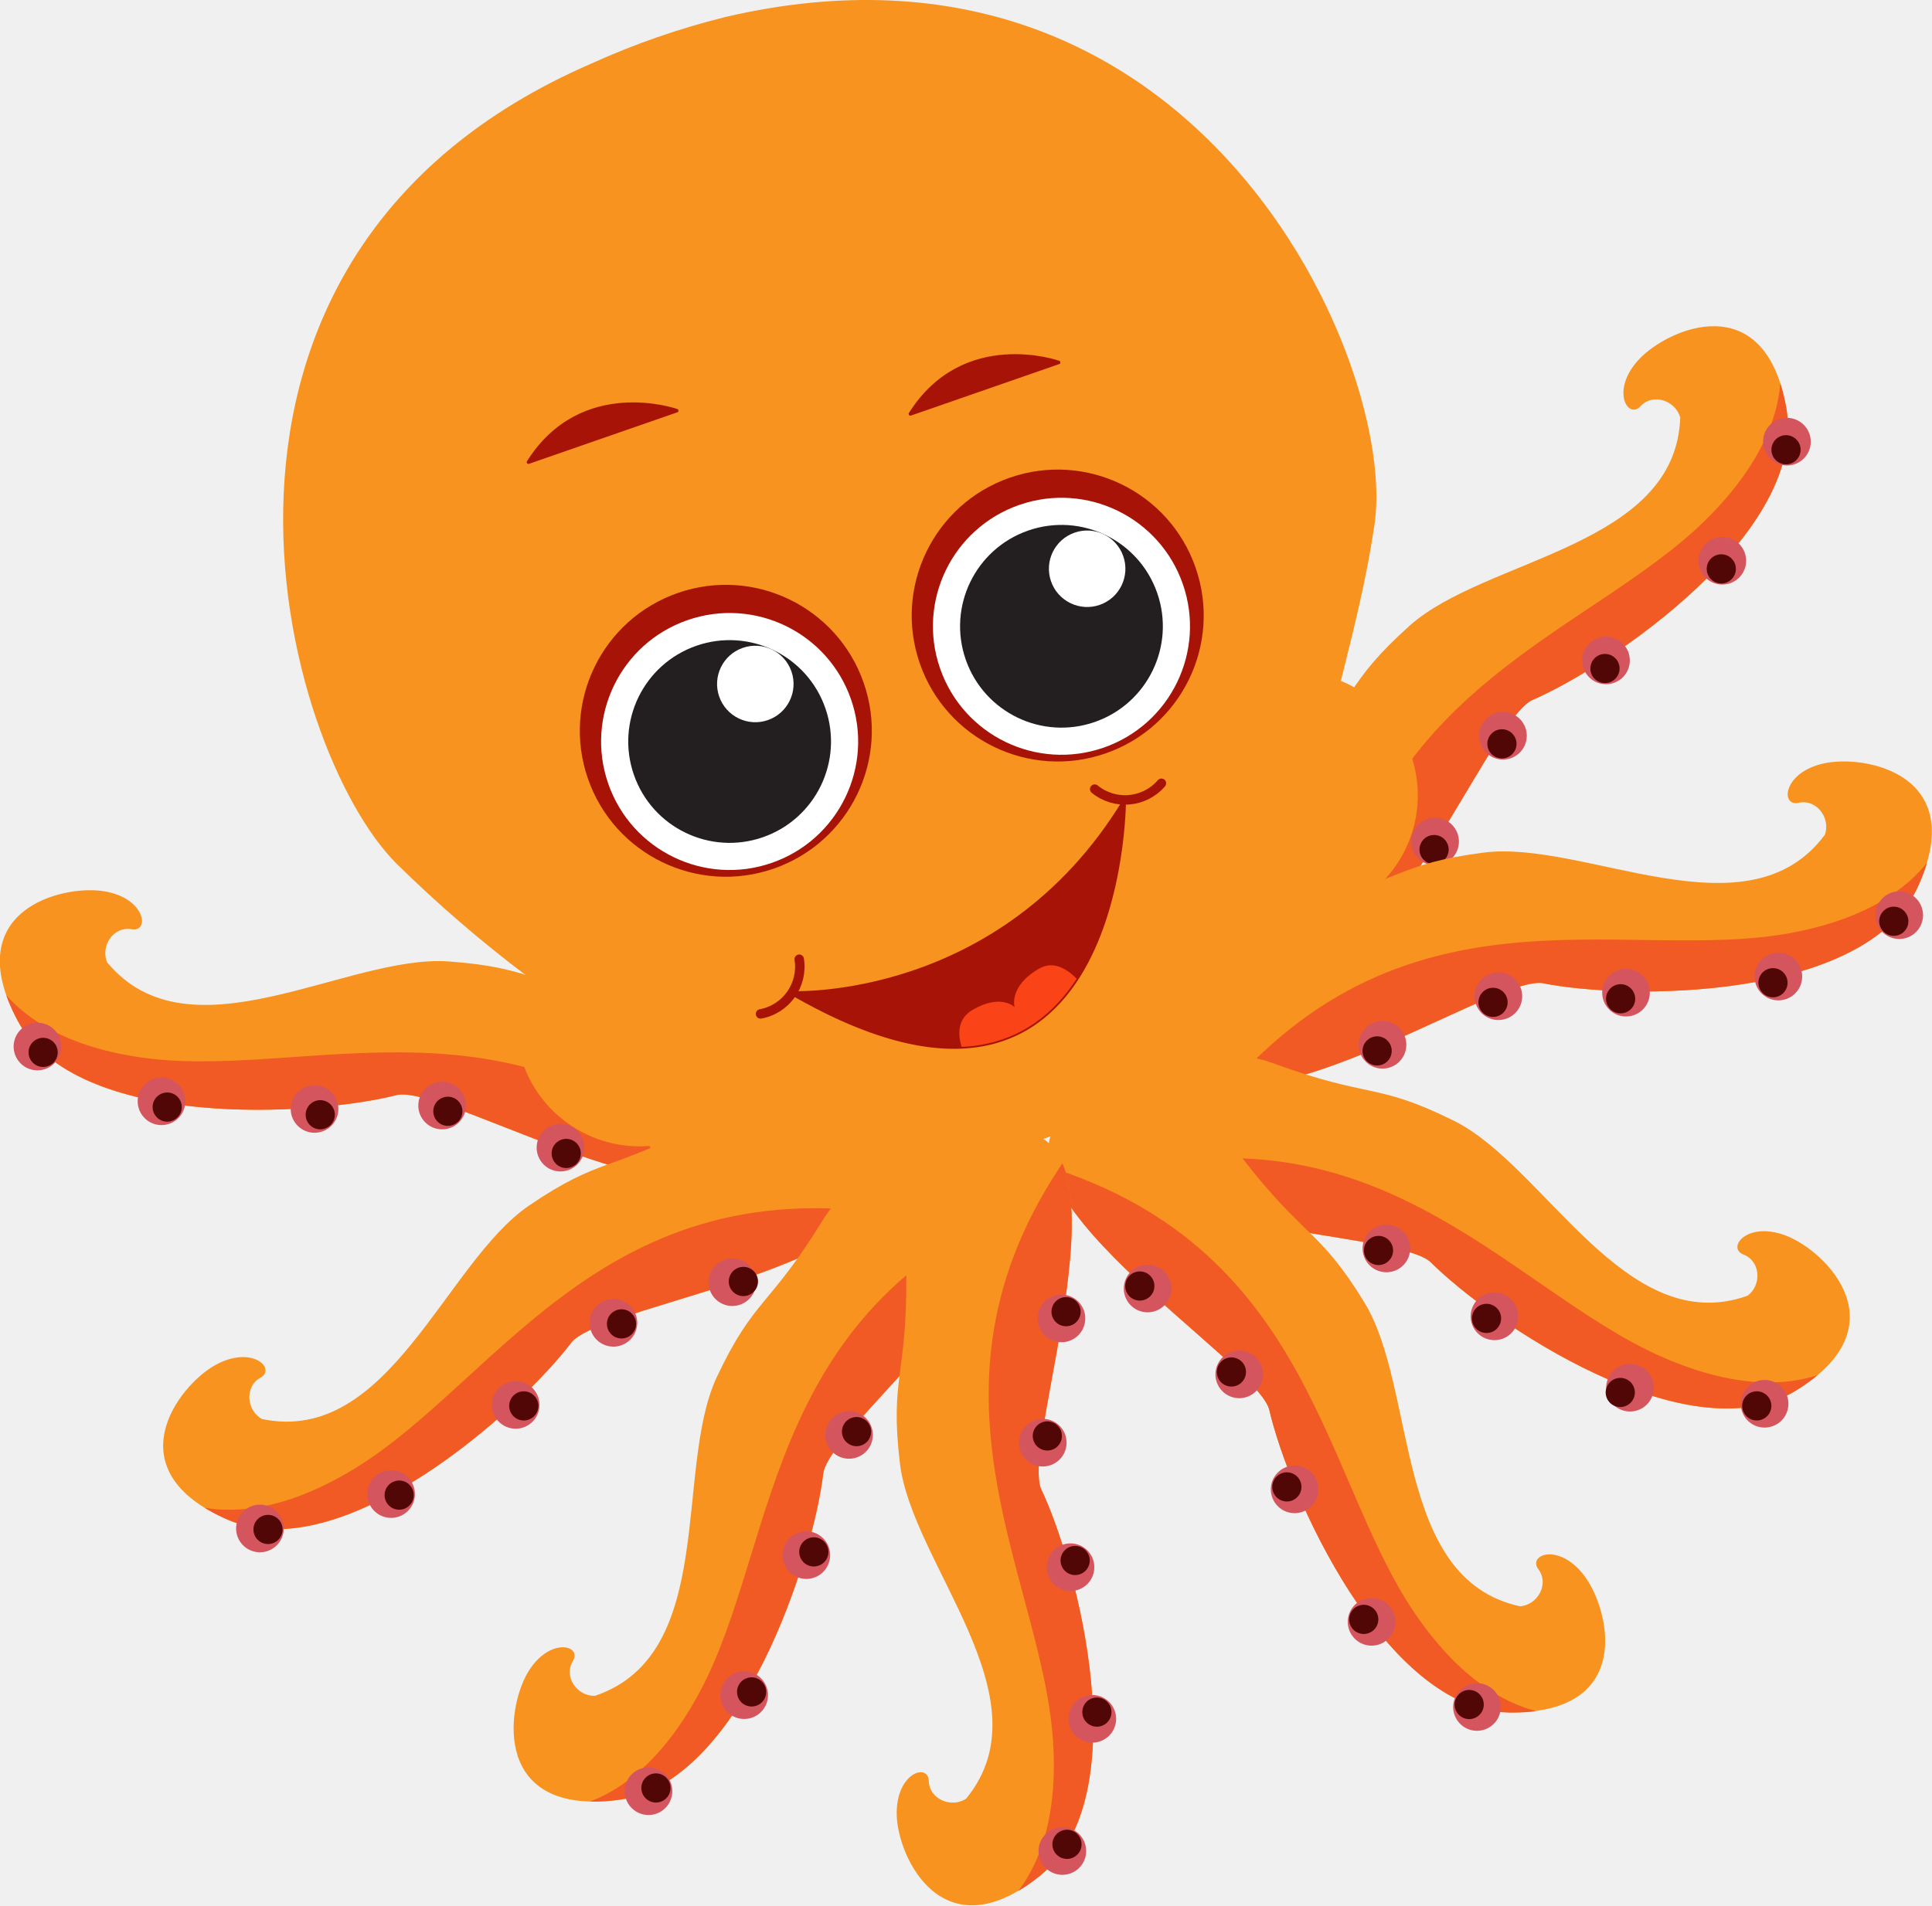
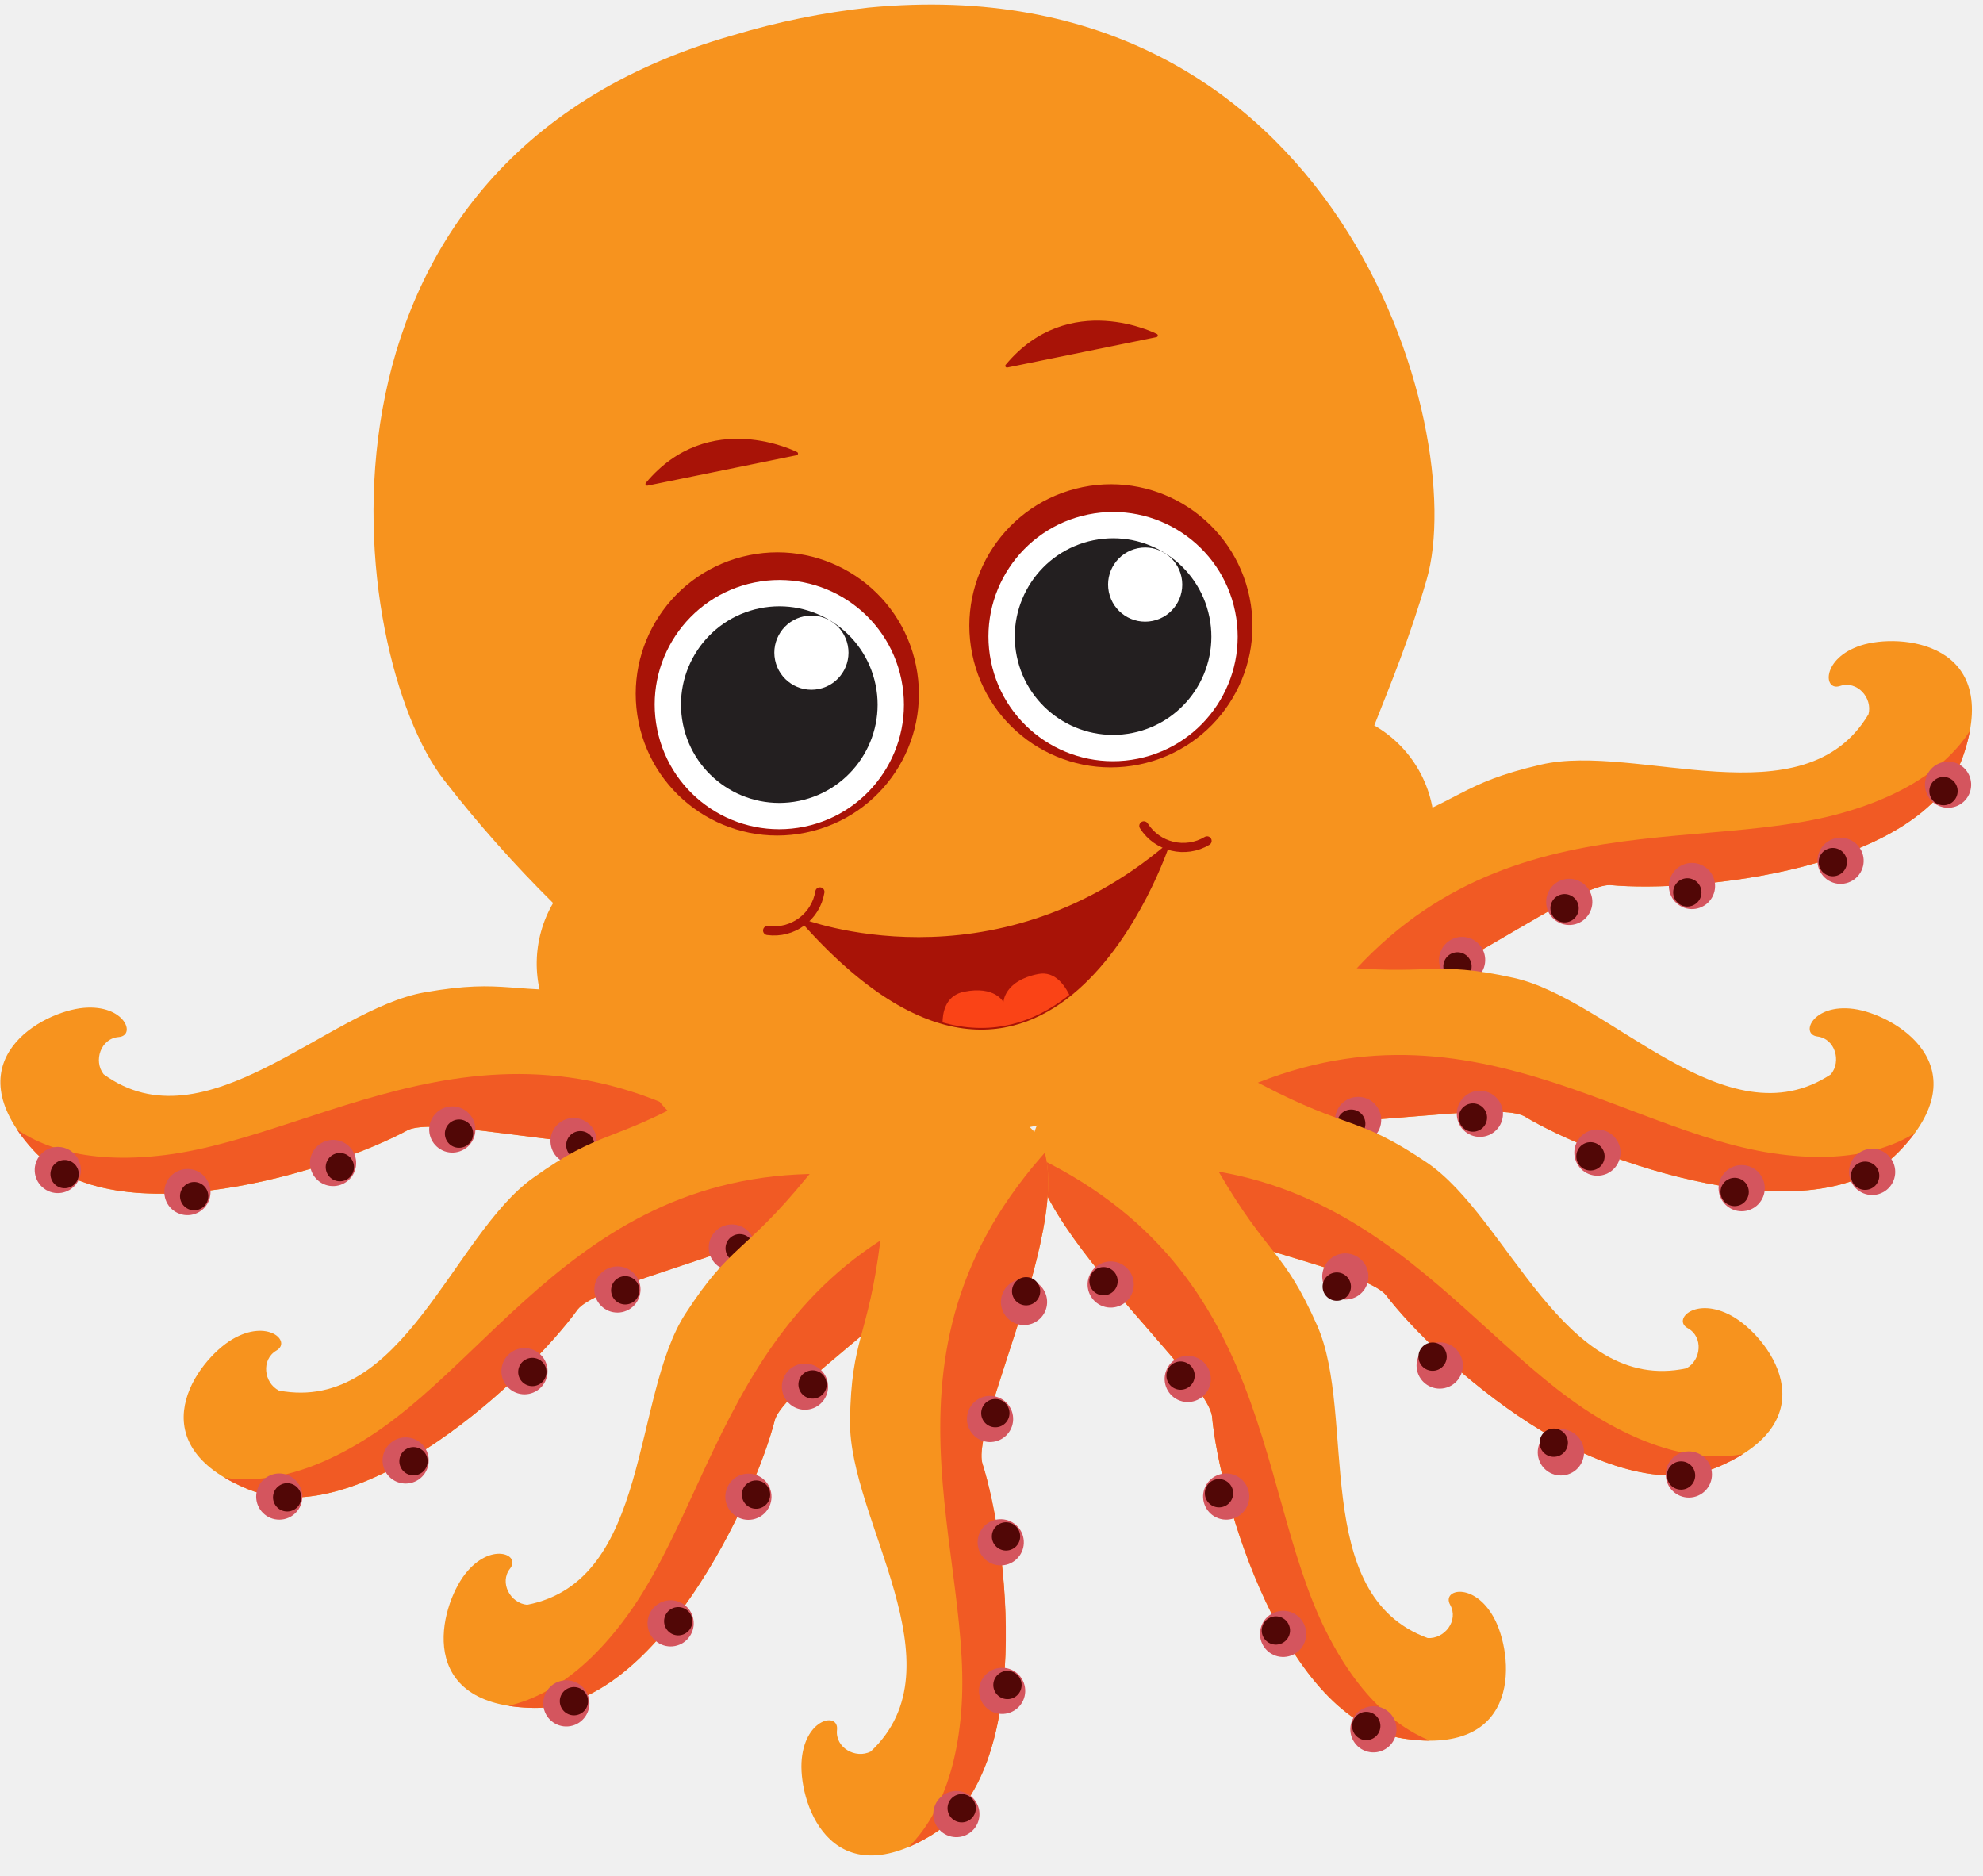
- <svg xmlns="http://www.w3.org/2000/svg" viewBox="0 0 349.55 344.85">
+ <svg xmlns="http://www.w3.org/2000/svg" width="370" height="350" viewBox="0 0 370 350">
  <defs>
-     <style>.cls-1,.cls-18{fill:none;}.cls-2{fill:#f7931e;}.cls-3{clip-path:url(#clip-path);}.cls-4{fill:#f15a24;}.cls-5{fill:#d4555e;}.cls-6{fill:#510706;}.cls-7{clip-path:url(#clip-path-2);}.cls-8{clip-path:url(#clip-path-3);}.cls-9{clip-path:url(#clip-path-4);}.cls-10{clip-path:url(#clip-path-5);}.cls-11{clip-path:url(#clip-path-6);}.cls-12{clip-path:url(#clip-path-7);}.cls-13{clip-path:url(#clip-path-8);}.cls-14,.cls-17{fill:#a81307;}.cls-15{fill:#fff;}.cls-16{fill:#231f20;}.cls-17,.cls-18{stroke:#a81307;stroke-linecap:round;stroke-linejoin:round;}.cls-17{stroke-width:0.63px;}.cls-18{stroke-width:1.71px;}.cls-19{clip-path:url(#clip-path-9);}.cls-20{fill:#fa4316;}</style>
+     <style>
+       .cls-1, .cls-18 {
+         fill: none;
+       }
+ 
+       .cls-2 {
+         fill: #f7931e;
+       }
+ 
+       .cls-3 {
+         clip-path: url(#clip-path);
+       }
+ 
+       .cls-4 {
+         fill: #f15a24;
+       }
+ 
+       .cls-5 {
+         fill: #d4555e;
+       }
+ 
+       .cls-6 {
+         fill: #510706;
+       }
+ 
+       .cls-7 {
+         clip-path: url(#clip-path-2);
+       }
+ 
+       .cls-8 {
+         clip-path: url(#clip-path-3);
+       }
+ 
+       .cls-9 {
+         clip-path: url(#clip-path-4);
+       }
+ 
+       .cls-10 {
+         clip-path: url(#clip-path-5);
+       }
+ 
+       .cls-11 {
+         clip-path: url(#clip-path-6);
+       }
+ 
+       .cls-12 {
+         clip-path: url(#clip-path-7);
+       }
+ 
+       .cls-13 {
+         clip-path: url(#clip-path-8);
+       }
+ 
+       .cls-14, .cls-17 {
+         fill: #a81307;
+       }
+ 
+       .cls-15 {
+         fill: #fff;
+       }
+ 
+       .cls-16 {
+         fill: #231f20;
+       }
+ 
+       .cls-17, .cls-18 {
+         stroke: #a81307;
+         stroke-linecap: round;
+         stroke-linejoin: round;
+       }
+ 
+       .cls-17 {
+         stroke-width: 0.63px;
+       }
+ 
+       .cls-18 {
+         stroke-width: 1.71px;
+       }
+ 
+       .cls-19 {
+         clip-path: url(#clip-path-9);
+       }
+ 
+       .cls-20 {
+         fill: #fa4316;
+       }
+     </style>
    <clipPath id="clip-path">
-       <path class="cls-1" d="M304,75.59c-.78-3.07-4.93-4.54-7.19-2.07s-5.51-2.88-.27-8.49,22.9-13.36,26.68,9-31.83,46.58-46.12,52.72c-8.56,4.44-30,61.21-46.68,45.06,0,0-9.41-18.24,2.93-32.07" />
+       <path class="cls-1" d="M348.64,133.28c.8-3.07-2.13-6.35-5.3-5.28s-3.44-5.18,3.86-7.56,26.5-.67,19.06,20.7-50.33,25.47-65.82,24c-9.64-.24-55.79,39.17-62.62,17,0,0,.55-20.52,18-26.69" />
    </clipPath>
    <clipPath id="clip-path-2">
-       <path class="cls-1" d="M330.18,151.09c1.1-3-1.48-6.53-4.75-5.79s-2.91-5.5,4.59-7.14,26.44,2,16.89,22.51S294.28,181,279,177.91c-9.57-1.2-59.43,33.38-64,10.62,0,0,2.6-20.36,20.61-24.75" />
+       <path class="cls-1" d="M341.61,200.41c2-2.42.82-6.65-2.5-7.06s-.86-6.16,6.75-5.15S370,199,354.09,215.1s-56.4,1.2-69.71-6.85c-8.59-4.38-67.24,11.2-63.81-11.76,0,0,9.36-18.27,27.79-16.27" />
    </clipPath>
    <clipPath id="clip-path-3">
-       <path class="cls-1" d="M316.18,234.48c2.57-1.86,2.4-6.25-.73-7.45s.64-6.18,7.79-3.38,20.87,16.35,1.53,28.1-55-12.39-66-23.41c-7.28-6.32-68-5.29-59.11-26.75,0,0,13.48-15.48,30.88-9.11" />
+       <path class="cls-1" d="M314.65,255.32c2.79-1.5,3.21-5.88.27-7.48s1.46-6,8.17-2.32,18.52,19-2.22,28.05-52.9-19.58-62.33-32c-6.38-7.23-66.66-14.26-55-34.36,0,0,15.41-13.55,31.82-4.94" />
    </clipPath>
    <clipPath id="clip-path-4">
-       <path class="cls-1" d="M275,290.74c3.16-.21,5.36-4,3.34-6.7s3.83-4.9,8.39,1.28,9,24.94-13.65,24.61-40-39.75-43.47-54.92c-2.81-9.22-54.74-40.61-35.84-54.08,0,0,19.65-5.94,31,8.7" />
+       <path class="cls-1" d="M266.38,305.61c3.16.21,5.84-3.27,4.2-6.19s4.45-4.35,8.15,2.38,5.59,25.92-16.79,22.58-34.4-44.71-35.8-60.2c-1.56-9.51-48.87-47.52-28.35-58.36,0,0,20.26-3.29,29.57,12.74" />
    </clipPath>
    <clipPath id="clip-path-5">
-       <path class="cls-1" d="M19.39,174.16c-1.26-2.91,1.12-6.6,4.42-6s2.6-5.65-5-6.88-26.29,3.44-15.63,23.4S56.87,202,71.94,198.14c9.49-1.73,61.17,30.07,64.49,7.1,0,0-3.71-20.19-21.93-23.58" />
+       <path class="cls-1" d="M19.3,200.43c-1.94-2.51-.53-6.68,2.81-6.94s1.14-6.11-6.51-5.45-24.65,9.76-9.43,26.51,56.29,3.73,69.95-3.72c8.78-4,66.67,14.2,64.27-8.89,0,0-8.54-18.67-27-17.5" />
    </clipPath>
    <clipPath id="clip-path-6">
-       <path class="cls-1" d="M47.42,256.81c-2.8-1.49-3.23-5.87-.3-7.48s-1.48-6-8.18-2.28-18.44,19.05,2.33,28,52.82-19.8,62.2-32.21c6.35-7.25,66.6-14.53,54.9-34.58,0,0-15.47-13.49-31.84-4.81" />
+       <path class="cls-1" d="M52.05,259.45c-2.83-1.43-3.36-5.79-.47-7.47s-1.62-6-8.23-2.1-18,19.46,3,28,52.37-21,61.46-33.6c6.19-7.39,66.25-16,54.11-35.8,0,0-15.77-13.14-31.94-4.09" />
    </clipPath>
    <clipPath id="clip-path-7">
-       <path class="cls-1" d="M107.65,306.89c-3.17.13-5.76-3.42-4-6.3s-4.34-4.46-8.21,2.17-6.25,25.77,16.22,23,35.51-43.83,37.31-59.28c1.8-9.47,50.05-46.27,29.81-57.63,0,0-20.17-3.79-29.89,12" />
+       <path class="cls-1" d="M98.36,299.42c-3.16-.29-5.25-4.15-3.18-6.78s-3.71-5-8.42,1.07-9.61,24.71,13,24.95,41-38.73,44.84-53.81c3-9.15,55.75-39.22,37.19-53.16,0,0-19.49-6.44-31.21,7.92" />
    </clipPath>
    <clipPath id="clip-path-8">
-       <path class="cls-1" d="M174.83,325.52c-2.61,1.8-6.69.16-6.78-3.18s-6-1.47-5.8,6.2,8.41,25.14,26,10.86,6.78-56,.08-70c-3.51-9,17.8-65.8-5.39-64.66,0,0-19.1,7.51-18.94,26" />
+       <path class="cls-1" d="M162.47,326.8c-2.83,1.43-6.66-.73-6.29-4.05s-5.79-2.26-6.57,5.38,5,26,24.29,14.21,14.14-54.61,9.37-69.41c-2.29-9.37,26.37-62.86,3.24-64.8,0,0-19.93,4.91-22.23,23.3" />
    </clipPath>
    <clipPath id="clip-path-9">
-       <path class="cls-1" d="M143.1,179.68s38,1.91,60.3-34.7C203.4,145,203.35,214.63,143.1,179.68Z" />
+       <path class="cls-1" d="M149.64,171.73s35.42,13.79,68.17-13.9C217.81,157.83,195.79,223.91,149.64,171.73Z" />
    </clipPath>
  </defs>
  <g id="character">
-     <path class="cls-2" d="M230.43,171.77s-9.41-18.24,2.93-32.07,9.95-15.93,21.64-26.43c13.69-12.3,48.18-14.2,49-37.68-.78-3.07-4.93-4.54-7.19-2.07s-5.51-2.88-.27-8.49,22.9-13.36,26.68,9-31.83,46.58-46.12,52.72C268.55,131.14,247.11,187.91,230.43,171.77Z" />
-     <g class="cls-3">
-       <path class="cls-4" d="M319,55.69S330.91,72,308.69,94s-66,31.24-68.16,88.76c0,0,37-41.48,38-44.38S351.78,94.78,319,55.69Z" />
+     <g>
+       <g>
+         <g>
+           <path class="cls-2" d="M237.82,182.08s.55-20.52,18-26.69,16.39-9.16,31.7-12.73c17.92-4.17,49.06,10.79,61.11-9.39.8-3.07-2.13-6.35-5.3-5.28s-3.44-5.18,3.86-7.56,26.5-.67,19.06,20.7-50.33,25.47-65.82,24C290.8,164.86,244.65,204.26,237.82,182.08Z" />
+           <g class="cls-3">
+             <path class="cls-4" d="M371.33,123s2.59,20.08-27.47,28.64-72.92-4.46-102.51,44.92c0,0,52.43-18.5,54.72-20.55S381.25,173.12,371.33,123Z" />
+           </g>
+           <g>
+             <g>
+               <circle class="cls-5" cx="363.47" cy="146.39" r="4.31" transform="translate(52.87 385.28) rotate(-59.5)" />
+               <circle class="cls-6" cx="362.61" cy="147.59" r="2.64" transform="translate(51.42 385.13) rotate(-59.5)" />
+             </g>
+             <g>
+               <circle class="cls-5" cx="342.83" cy="159.64" r="4.31" transform="matrix(0.51, -0.86, 0.86, 0.51, 31.29, 374.02)" />
+               <circle class="cls-6" cx="341.97" cy="160.84" r="2.64" transform="translate(29.83 373.87) rotate(-59.5)" />
+             </g>
+             <g>
+               <circle class="cls-5" cx="315.69" cy="165.3" r="4.31" transform="translate(13.05 353.42) rotate(-59.5)" />
+               <circle class="cls-6" cx="314.83" cy="166.49" r="2.64" transform="translate(11.59 353.27) rotate(-59.5)" />
+             </g>
+             <g>
+               <circle class="cls-5" cx="292.79" cy="168.26" r="4.31" transform="translate(-0.78 335.15) rotate(-59.5)" />
+               <circle class="cls-6" cx="291.93" cy="169.45" r="2.64" transform="translate(-2.24 334.99) rotate(-59.5)" />
+             </g>
+             <g>
+               <circle class="cls-5" cx="272.81" cy="179.1" r="4.31" transform="translate(-19.97 323.27) rotate(-59.5)" />
+               <circle class="cls-6" cx="271.95" cy="180.3" r="2.64" transform="translate(-21.43 323.12) rotate(-59.5)" />
+             </g>
+           </g>
+         </g>
+         <g>
+           <path class="cls-2" d="M220.58,196.49s9.36-18.27,27.79-16.27,18.74-1.17,34.08,2.23c18,4,39.57,30.94,59.16,18,2-2.42.82-6.65-2.5-7.06s-.86-6.16,6.75-5.15S370,199,354.09,215.1s-56.4,1.2-69.71-6.85C275.79,203.87,217.14,219.45,220.58,196.49Z" />
+           <g class="cls-7">
+             <path class="cls-4" d="M366.49,201s-6.34,19.22-37.16,13.94-63.82-35.55-111.85-3.82c0,0,55.27,6,58.23,5.13S353.78,250.43,366.49,201Z" />
+           </g>
+           <g>
+             <g>
+               <circle class="cls-5" cx="349.31" cy="218.64" r="4.31" transform="translate(-62.57 231.86) rotate(-33.88)" />
+               <circle class="cls-6" cx="348.01" cy="219.35" r="2.64" transform="translate(-63.19 231.26) rotate(-33.88)" />
+             </g>
+             <g>
+               <circle class="cls-5" cx="324.97" cy="221.67" r="4.31" transform="translate(-68.39 218.81) rotate(-33.88)" />
+               <circle class="cls-6" cx="323.67" cy="222.37" r="2.64" transform="translate(-69.01 218.21) rotate(-33.88)" />
+             </g>
+             <g>
+               <circle class="cls-5" cx="298.05" cy="215.03" r="4.31" transform="translate(-69.26 202.68) rotate(-33.88)" />
+               <circle class="cls-6" cx="296.76" cy="215.74" r="2.64" transform="translate(-69.88 202.07) rotate(-33.88)" />
+             </g>
+             <g>
+               <circle class="cls-5" cx="276.12" cy="207.8" r="4.31" transform="translate(-68.95 189.22) rotate(-33.88)" />
+               <circle class="cls-6" cx="274.83" cy="208.5" r="2.64" transform="translate(-69.57 188.62) rotate(-33.88)" />
+             </g>
+             <g>
+               <circle class="cls-5" cx="253.41" cy="208.94" r="4.31" transform="translate(-73.45 176.76) rotate(-33.88)" />
+               <circle class="cls-6" cx="252.12" cy="209.65" r="2.64" transform="translate(-74.06 176.15) rotate(-33.88)" />
+             </g>
+           </g>
+         </g>
+         <g>
+           <path class="cls-2" d="M203.5,207.25s15.41-13.55,31.82-4.94,17.87,5.79,30.89,14.58c15.25,10.3,25.46,43.3,48.44,38.41,2.79-1.5,3.21-5.88.27-7.48s1.46-6,8.17-2.32,18.52,19-2.22,28.05-52.9-19.58-62.33-32C252.16,234.38,191.89,227.35,203.5,207.25Z" />
+           <g class="cls-8">
+             <path class="cls-4" d="M337.58,265s-13,15.55-39.68-.67-46.32-56.49-102.64-44.61c0,0,49.22,25.86,52.28,26.15S307.61,306.32,337.58,265Z" />
+           </g>
+           <g>
+             <g>
+               <circle class="cls-5" cx="315.12" cy="275.1" r="4.31" transform="translate(-51.55 73.77) rotate(-12.35)" />
+               <circle class="cls-6" cx="313.66" cy="275.29" r="2.64" transform="translate(-51.62 73.46) rotate(-12.35)" />
+             </g>
+             <g>
+               <circle class="cls-5" cx="291.37" cy="268.99" r="4.31" transform="matrix(0.98, -0.21, 0.21, 0.98, -50.79, 68.55)" />
+               <circle class="cls-6" cx="289.91" cy="269.17" r="2.64" transform="translate(-50.86 68.24) rotate(-12.35)" />
+             </g>
+             <g>
+               <circle class="cls-5" cx="268.77" cy="252.93" r="4.31" transform="matrix(0.98, -0.21, 0.21, 0.98, -47.88, 63.34)" />
+               <circle class="cls-6" cx="267.3" cy="253.12" r="2.64" transform="translate(-47.95 63.03) rotate(-12.35)" />
+             </g>
+             <g>
+               <circle class="cls-5" cx="251.02" cy="238.16" r="4.31" transform="translate(-45.13 59.2) rotate(-12.35)" />
+               <circle class="cls-6" cx="249.56" cy="238.34" r="2.64" transform="matrix(0.98, -0.21, 0.21, 0.98, -45.2, 58.89)" />
+             </g>
+             <g>
+               <circle class="cls-5" cx="229.48" cy="230.88" r="4.31" transform="translate(-44.07 54.43) rotate(-12.35)" />
+               <circle class="cls-6" cx="228.02" cy="231.07" r="2.64" transform="translate(-44.15 54.12) rotate(-12.35)" />
+             </g>
+           </g>
+         </g>
+         <g>
+           <path class="cls-2" d="M197.79,205.82s20.26-3.29,29.57,12.74,12.05,14.4,18.41,28.77c7.44,16.83-1.46,50.21,20.61,58.29,3.16.21,5.84-3.27,4.2-6.19s4.45-4.35,8.15,2.38,5.59,25.92-16.79,22.58-34.4-44.71-35.8-60.2C224.58,254.66,177.27,216.66,197.79,205.82Z" />
+           <g class="cls-9">
+             <path class="cls-4" d="M280.66,326s-19.24,6.29-33.25-21.66-9.19-72.47-63.22-92.35c0,0,27.94,48.07,30.38,49.94S233.31,345.07,280.66,326Z" />
+           </g>
+           <g>
+             <g>
+               <circle class="cls-5" cx="256.26" cy="322.62" r="4.31" transform="translate(-134.02 454.68) rotate(-70.23)" />
+               <circle class="cls-6" cx="254.92" cy="322" r="2.64" transform="translate(-134.32 453.01) rotate(-70.23)" />
+             </g>
+             <g>
+               <circle class="cls-5" cx="239.4" cy="304.82" r="4.31" transform="translate(-128.42 427.03) rotate(-70.23)" />
+               <circle class="cls-6" cx="238.06" cy="304.19" r="2.64" transform="translate(-128.72 425.35) rotate(-70.23)" />
+             </g>
+             <g>
+               <circle class="cls-5" cx="228.79" cy="279.2" r="4.31" transform="translate(-111.34 400.09) rotate(-70.23)" />
+               <circle class="cls-6" cx="227.45" cy="278.58" r="2.64" transform="translate(-111.64 398.42) rotate(-70.23)" />
+             </g>
+             <g>
+               <circle class="cls-5" cx="221.61" cy="257.25" r="4.31" transform="translate(-95.43 378.81) rotate(-70.23)" />
+               <circle class="cls-6" cx="220.27" cy="256.63" r="2.64" transform="translate(-95.73 377.14) rotate(-70.23)" />
+             </g>
+             <g>
+               <circle class="cls-5" cx="207.23" cy="239.64" r="4.31" transform="translate(-88.37 353.62) rotate(-70.23)" />
+               <circle class="cls-6" cx="205.89" cy="239.02" r="2.64" transform="translate(-88.67 351.95) rotate(-70.23)" />
+             </g>
+           </g>
+         </g>
+       </g>
+       <g>
+         <g>
+           <path class="cls-2" d="M140.38,201.95s-8.54-18.67-27-17.5-18.67-2-34.15.7c-18.12,3.17-40.92,29.13-59.9,15.28-1.94-2.51-.53-6.68,2.81-6.94s1.14-6.11-6.51-5.45-24.65,9.76-9.43,26.51,56.29,3.73,69.95-3.72C84.89,206.84,142.78,225,140.38,201.95Z" />
+           <g class="cls-10">
+             <path class="cls-4" d="M-5.59,199.9s5.47,19.49,36.49,15.59,65.35-32.66,111.91,1.2c0,0-55.49,3.51-58.4,2.52S4.89,249.86-5.59,199.9Z" />
+           </g>
+           <g>
+             <g>
+               <circle class="cls-5" cx="10.79" cy="218.3" r="4.31" transform="translate(-171.22 97.28) rotate(-53.55)" />
+               <circle class="cls-6" cx="12.05" cy="219.07" r="2.64" transform="translate(-171.32 98.6) rotate(-53.55)" />
+             </g>
+             <g>
+               <circle class="cls-5" cx="34.96" cy="222.42" r="4.31" transform="translate(-164.71 118.39) rotate(-53.55)" />
+               <circle class="cls-6" cx="36.23" cy="223.18" r="2.64" transform="translate(-164.82 119.72) rotate(-53.55)" />
+             </g>
+             <g>
+               <circle class="cls-5" cx="62.15" cy="216.99" r="4.31" transform="translate(-149.32 138.06) rotate(-53.55)" />
+               <circle class="cls-6" cx="63.41" cy="217.76" r="2.64" transform="translate(-149.42 139.39) rotate(-53.55)" />
+             </g>
+             <g>
+               <circle class="cls-5" cx="84.39" cy="210.75" r="4.31" transform="translate(-135.27 153.41) rotate(-53.55)" />
+               <circle class="cls-6" cx="85.65" cy="211.52" r="2.64" transform="translate(-135.38 154.74) rotate(-53.55)" />
+             </g>
+             <g>
+               <circle class="cls-5" cx="107.02" cy="212.91" r="4.31" transform="translate(-127.82 172.49) rotate(-53.55)" />
+               <circle class="cls-6" cx="108.28" cy="213.68" r="2.64" transform="translate(-127.93 173.82) rotate(-53.55)" />
+             </g>
+           </g>
+         </g>
+         <g>
+           <path class="cls-2" d="M161.89,208.46s-15.77-13.14-31.94-4.09-17.71,6.26-30.49,15.4c-15,10.7-24.3,44-47.41,39.68-2.83-1.43-3.36-5.79-.47-7.47s-1.62-6-8.23-2.1-18,19.46,3,28,52.37-21,61.46-33.6C114,236.87,174,228.24,161.89,208.46Z" />
+           <g class="cls-11">
+             <path class="cls-4" d="M29.39,269.73S42.75,284.94,69,268s44.8-57.7,101.42-47.31c0,0-48.52,27.15-51.57,27.52S60.44,310.24,29.39,269.73Z" />
+           </g>
+           <g>
+             <g>
+               <circle class="cls-5" cx="52.11" cy="279.24" r="4.31" transform="translate(-231.95 277.94) rotate(-79.17)" />
+               <circle class="cls-6" cx="53.58" cy="279.39" r="2.64" transform="translate(-230.9 279.5) rotate(-79.17)" />
+             </g>
+             <g>
+               <circle class="cls-5" cx="75.69" cy="272.5" r="4.31" transform="translate(-206.18 295.63) rotate(-79.17)" />
+               <circle class="cls-6" cx="77.16" cy="272.64" r="2.64" transform="translate(-205.13 297.19) rotate(-79.17)" />
+             </g>
+             <g>
+               <circle class="cls-5" cx="97.86" cy="255.85" r="4.31" transform="translate(-171.82 303.88) rotate(-79.17)" />
+               <circle class="cls-6" cx="99.33" cy="256" r="2.64" transform="translate(-170.78 305.44) rotate(-79.17)" />
+             </g>
+             <g>
+               <circle class="cls-5" cx="115.21" cy="240.61" r="4.31" transform="translate(-142.77 308.54) rotate(-79.17)" />
+               <circle class="cls-6" cx="116.67" cy="240.75" r="2.64" transform="translate(-141.72 310.1) rotate(-79.17)" />
+             </g>
+             <g>
+               <circle class="cls-5" cx="136.55" cy="232.77" r="4.31" transform="translate(-117.73 323.14) rotate(-79.17)" />
+               <circle class="cls-6" cx="138.02" cy="232.91" r="2.64" transform="translate(-116.68 324.7) rotate(-79.17)" />
+             </g>
+           </g>
+         </g>
+         <g>
+           <path class="cls-2" d="M181.81,211.68s-19.49-6.44-31.21,7.92-14.17,12.32-22.71,25.51c-10,15.45-6.47,49.81-29.53,54.31-3.16-.29-5.25-4.15-3.18-6.78s-3.71-5-8.42,1.07-9.61,24.71,13,24.95,41-38.73,44.84-53.81C147.66,255.69,200.37,225.62,181.81,211.68Z" />
+           <g class="cls-12">
+             <path class="cls-4" d="M81,317.3s18,9.24,36.25-16.15,20.5-70.12,77-81.23c0,0-35.16,43.06-37.87,44.53S124.8,343.59,81,317.3Z" />
+           </g>
+           <g>
+             <g>
+               <circle class="cls-5" cx="105.67" cy="317.81" r="4.31" transform="translate(-57.17 25.15) rotate(-10.7)" />
+               <circle class="cls-6" cx="107.09" cy="317.41" r="2.64" transform="translate(-57.07 25.4) rotate(-10.7)" />
+             </g>
+             <g>
+               <circle class="cls-5" cx="125.13" cy="302.88" r="4.31" transform="translate(-54.06 28.5) rotate(-10.7)" />
+               <circle class="cls-6" cx="126.55" cy="302.48" r="2.64" transform="translate(-53.96 28.76) rotate(-10.7)" />
+             </g>
+             <g>
+               <circle class="cls-5" cx="139.64" cy="279.26" r="4.31" transform="translate(-49.42 30.78) rotate(-10.7)" />
+               <circle class="cls-6" cx="141.06" cy="278.86" r="2.64" transform="translate(-49.32 31.04) rotate(-10.7)" />
+             </g>
+             <g>
+               <circle class="cls-5" cx="150.19" cy="258.72" r="4.31" transform="translate(-45.42 32.38) rotate(-10.7)" />
+               <circle class="cls-6" cx="151.61" cy="258.31" r="2.64" transform="translate(-45.32 32.64) rotate(-10.7)" />
+             </g>
+             <g>
+               <circle class="cls-5" cx="167.16" cy="243.59" r="4.31" transform="translate(-42.32 35.27) rotate(-10.7)" />
+               <circle class="cls-6" cx="168.58" cy="243.19" r="2.64" transform="translate(-42.22 35.53) rotate(-10.7)" />
+             </g>
+           </g>
+         </g>
+         <g>
+           <path class="cls-2" d="M186.5,208.12s-19.93,4.91-22.23,23.3-5.45,18-5.67,33.68c-.26,18.4,21,45.63,3.86,61.7-2.83,1.43-6.66-.73-6.29-4.05s-5.79-2.26-6.57,5.38,5,26,24.29,14.21,14.14-54.61,9.37-69.41C181,263.55,209.63,210.06,186.5,208.12Z" />
+           <g class="cls-13">
+             <path class="cls-4" d="M157.31,351.15s20.17-1.75,22.12-33-19.92-70.29,22-109.73c0,0-6.89,55.17-8.4,57.85S208.35,350.16,157.31,351.15Z" />
+           </g>
+           <g>
+             <g>
+               <circle class="cls-5" cx="178.44" cy="338.49" r="4.31" transform="translate(-182.51 211.47) rotate(-42.82)" />
+               <circle class="cls-6" cx="179.43" cy="337.4" r="2.64" transform="translate(-181.5 211.85) rotate(-42.82)" />
+             </g>
+             <g>
+               <circle class="cls-5" cx="186.98" cy="315.5" r="4.31" transform="translate(-164.61 211.15) rotate(-42.82)" />
+               <circle class="cls-6" cx="187.97" cy="314.41" r="2.64" transform="translate(-163.6 211.53) rotate(-42.82)" />
+             </g>
+             <g>
+               <circle class="cls-5" cx="186.72" cy="287.78" r="4.31" transform="translate(-145.84 203.59) rotate(-42.82)" />
+               <circle class="cls-6" cx="187.71" cy="286.68" r="2.64" transform="translate(-144.83 203.97) rotate(-42.82)" />
+             </g>
+             <g>
+               <circle class="cls-5" cx="184.73" cy="264.77" r="4.31" transform="translate(-130.73 196.1) rotate(-42.82)" />
+               <circle class="cls-6" cx="185.71" cy="263.68" r="2.64" transform="translate(-129.72 196.48) rotate(-42.82)" />
+             </g>
+             <g>
+               <circle class="cls-5" cx="191.06" cy="242.94" r="4.31" transform="translate(-114.2 194.59) rotate(-42.82)" />
+               <circle class="cls-6" cx="192.05" cy="241.84" r="2.64" transform="matrix(0.73, -0.68, 0.68, 0.73, -113.19, 194.97)" />
+             </g>
+           </g>
+         </g>
+       </g>
+       <g>
+         <path class="cls-2" d="M162.06,1.42a140.64,140.64,0,0,0-25.18,5.13c-84.67,24-72,115.82-54.07,138.94a235.6,235.6,0,0,0,20.39,23,22.37,22.37,0,0,0,18.12,33.63c4.95,15.48,39.39,13.57,63,9.62,2.12-.34,4.55-.78,7.22-1.33s5.08-1.08,7.16-1.6c23.06-5.56,55.1-17.12,54.26-33.05a22.37,22.37,0,0,0,3.46-40.41c3-7.63,6.61-16.25,9.78-27.23C274.31,80.08,249.72-7,162.06,1.42Z" />
+         <g>
+           <g>
+             <circle class="cls-14" cx="144.99" cy="129.48" r="26.41" transform="matrix(0.98, -0.2, 0.2, 0.98, -22.95, 31.58)" />
+             <circle class="cls-15" cx="145.4" cy="131.48" r="23.25" transform="translate(-23.34 31.7) rotate(-11.53)" />
+             <circle class="cls-16" cx="145.4" cy="131.48" r="18.34" transform="translate(-23.34 31.7) rotate(-11.53)" />
+             <circle class="cls-15" cx="151.39" cy="121.79" r="6.92" transform="translate(-21.28 32.7) rotate(-11.53)" />
+           </g>
+           <g>
+             <circle class="cls-14" cx="207.27" cy="116.78" r="26.41" transform="translate(-19.15 43.77) rotate(-11.53)" />
+             <circle class="cls-15" cx="207.68" cy="118.79" r="23.25" transform="translate(-19.55 43.89) rotate(-11.53)" />
+             <circle class="cls-16" cx="207.68" cy="118.79" r="18.34" transform="translate(-19.55 43.89) rotate(-11.53)" />
+             <circle class="cls-15" cx="213.67" cy="109.09" r="6.92" transform="translate(-17.49 44.89) rotate(-11.53)" />
+           </g>
+           <g>
+             <path class="cls-17" d="M149.64,171.73s35.42,13.79,68.17-13.9C217.81,157.83,195.79,223.91,149.64,171.73Z" />
+             <path class="cls-18" d="M143.23,173.61a8.68,8.68,0,0,0,9.75-7.2" />
+             <path class="cls-18" d="M225.22,156.89a8.68,8.68,0,0,1-11.79-2.8" />
+             <g class="cls-19">
+               <path class="cls-20" d="M176.28,194.37s-2.23-8.15,3.59-9.33,7.36,1.94,7.36,1.94.1-4,6.47-5.25,7.9,11,7.9,11Z" />
+             </g>
+           </g>
+           <path class="cls-17" d="M120.75,90.3l27.83-5.67S132.4,76.33,120.75,90.3Z" />
+           <path class="cls-17" d="M187.89,68.26l27.83-5.67S199.53,54.29,187.89,68.26Z" />
+         </g>
+       </g>
    </g>
-     <circle class="cls-5" cx="323.32" cy="79.93" r="4.31" transform="translate(233.93 400.77) rotate(-88.32)" />
-     <circle class="cls-6" cx="323.14" cy="81.4" r="2.64" transform="translate(232.3 402.01) rotate(-88.32)" />
-     <circle class="cls-5" cx="311.63" cy="101.49" r="4.31" transform="translate(201.03 410) rotate(-88.32)" />
-     <circle class="cls-6" cx="311.45" cy="102.95" r="2.64" transform="translate(199.39 411.25) rotate(-88.32)" />
-     <circle class="cls-5" cx="290.57" cy="119.53" r="4.31" transform="translate(162.57 406.46) rotate(-88.32)" />
-     <circle class="cls-6" cx="290.4" cy="120.99" r="2.64" transform="translate(160.93 407.71) rotate(-88.32)" />
-     <circle class="cls-5" cx="271.93" cy="133.16" r="4.31" transform="translate(130.85 401.06) rotate(-88.32)" />
-     <circle class="cls-6" cx="271.76" cy="134.62" r="2.64" transform="translate(129.21 402.31) rotate(-88.32)" />
-     <circle class="cls-5" cx="259.65" cy="152.3" r="4.31" transform="translate(99.8 407.37) rotate(-88.32)" />
-     <circle class="cls-6" cx="259.48" cy="153.76" r="2.64" transform="translate(98.16 408.61) rotate(-88.32)" />
-     <path class="cls-2" d="M215,188.54s2.6-20.36,20.61-24.75,17.23-7.47,32.81-9.49c18.25-2.36,47.73,15.65,61.74-3.22,1.1-3-1.48-6.53-4.75-5.79s-2.91-5.5,4.59-7.14,26.44,2,16.89,22.51S294.28,181,279,177.91C269.46,176.71,219.6,211.29,215,188.54Z" />
-     <g class="cls-7">
-       <path class="cls-4" d="M353.78,143.18s.57,20.23-30.21,25.74-72.1-11.75-106.49,34.42c0,0,54-13.15,56.51-15S358.63,194,353.78,143.18Z" />
-     </g>
-     <circle class="cls-5" cx="343.62" cy="165.62" r="4.31" transform="translate(6.87 344.8) rotate(-53.75)" />
-     <circle class="cls-6" cx="342.64" cy="166.72" r="2.64" transform="translate(5.58 344.46) rotate(-53.75)" />
-     <circle class="cls-5" cx="321.76" cy="176.73" r="4.31" transform="translate(-11.03 331.71) rotate(-53.75)" />
-     <circle class="cls-6" cx="320.78" cy="177.84" r="2.64" transform="translate(-12.32 331.38) rotate(-53.75)" />
-     <circle class="cls-5" cx="294.19" cy="179.64" r="4.31" transform="translate(-24.64 310.67) rotate(-53.75)" />
-     <circle class="cls-6" cx="293.21" cy="180.75" r="2.64" transform="translate(-25.93 310.33) rotate(-53.75)" />
-     <circle class="cls-5" cx="271.1" cy="180.29" r="4.31" transform="translate(-34.6 292.31) rotate(-53.75)" />
-     <circle class="cls-6" cx="270.13" cy="181.4" r="2.64" transform="translate(-35.89 291.98) rotate(-53.75)" />
-     <circle class="cls-5" cx="250.14" cy="189.08" r="4.31" transform="translate(-50.26 279) rotate(-53.75)" />
-     <circle class="cls-6" cx="249.16" cy="190.19" r="2.64" transform="translate(-51.55 278.66) rotate(-53.75)" />
-     <path class="cls-2" d="M199.64,201.59s13.48-15.48,30.88-9.11,18.48,3.37,32.55,10.36c16.48,8.19,31,39.54,53.11,31.65,2.57-1.86,2.4-6.25-.73-7.45s.64-6.18,7.79-3.38,20.87,16.35,1.53,28.1-55-12.39-66-23.41C251.47,222,190.79,223,199.64,201.59Z" />
-     <g class="cls-8">
-       <path class="cls-4" d="M340.19,241s-10.78,17.13-39.42,4.6-53.4-49.85-107.65-30.6c0,0,52.21,19.1,55.29,19S316,286,340.19,241Z" />
-     </g>
-     <circle class="cls-5" cx="319.27" cy="254.03" r="4.31" transform="translate(-67.57 124.33) rotate(-19.97)" />
-     <circle class="cls-6" cx="317.85" cy="254.41" r="2.64" transform="translate(-67.78 123.87) rotate(-19.97)" />
-     <circle class="cls-5" cx="294.92" cy="251.12" r="4.31" transform="translate(-68.04 115.84) rotate(-19.97)" />
-     <circle class="cls-6" cx="293.5" cy="251.5" r="2.64" transform="matrix(0.94, -0.34, 0.34, 0.94, -68.25, 115.38)" />
-     <circle class="cls-5" cx="270.39" cy="238.21" r="4.31" transform="translate(-65.1 106.68) rotate(-19.97)" />
-     <circle class="cls-6" cx="268.96" cy="238.58" r="2.64" transform="translate(-65.32 106.22) rotate(-19.97)" />
-     <circle class="cls-5" cx="250.84" cy="225.92" r="4.31" transform="translate(-62.08 99.27) rotate(-19.97)" />
-     <circle class="cls-6" cx="249.41" cy="226.29" r="2.64" transform="translate(-62.29 98.8) rotate(-19.97)" />
-     <circle class="cls-5" cx="228.52" cy="221.57" r="4.31" transform="translate(-61.94 91.38) rotate(-19.97)" />
-     <circle class="cls-6" cx="227.1" cy="221.94" r="2.64" transform="translate(-62.15 90.92) rotate(-19.97)" />
-     <path class="cls-2" d="M193.79,200.92s19.65-5.94,31,8.7,13.86,12.68,22.06,26.08c9.61,15.69,5.21,50,28.15,55,3.16-.21,5.36-4,3.34-6.7s3.83-4.9,8.39,1.28,9,24.94-13.65,24.61-40-39.75-43.47-54.92C226.82,245.78,174.89,214.39,193.79,200.92Z" />
-     <g class="cls-9">
-       <path class="cls-4" d="M291.86,309.05S273.63,317.84,256,292s-18.73-70.61-74.91-83.15c0,0,34.07,43.94,36.74,45.47S247.46,334.23,291.86,309.05Z" />
-     </g>
-     <circle class="cls-5" cx="267.24" cy="308.94" r="4.31" transform="translate(-91.01 505.21) rotate(-77.86)" />
-     <circle class="cls-6" cx="265.83" cy="308.5" r="2.64" transform="translate(-91.69 503.48) rotate(-77.86)" />
-     <circle class="cls-5" cx="248.16" cy="293.53" r="4.31" transform="translate(-91 474.39) rotate(-77.86)" />
-     <circle class="cls-6" cx="246.75" cy="293.09" r="2.64" transform="translate(-91.69 472.66) rotate(-77.86)" />
-     <circle class="cls-5" cx="234.24" cy="269.55" r="4.31" transform="translate(-78.55 441.85) rotate(-77.86)" />
-     <circle class="cls-6" cx="232.84" cy="269.11" r="2.64" transform="translate(-79.23 440.13) rotate(-77.86)" />
-     <circle class="cls-5" cx="224.22" cy="248.74" r="4.31" transform="translate(-66.12 415.62) rotate(-77.86)" />
-     <circle class="cls-6" cx="222.81" cy="248.3" r="2.64" transform="translate(-66.81 413.9) rotate(-77.86)" />
-     <circle class="cls-5" cx="207.63" cy="233.2" r="4.31" transform="translate(-64.02 387.13) rotate(-77.86)" />
-     <circle class="cls-6" cx="206.23" cy="232.76" r="2.64" transform="translate(-64.7 385.4) rotate(-77.86)" />
-     <path class="cls-2" d="M136.43,205.23S132.72,185,114.5,181.66,96.88,175.14,81.21,174c-18.35-1.35-46.8,18.24-61.82.17-1.26-2.91,1.12-6.6,4.42-6s2.6-5.65-5-6.88-26.29,3.44-15.63,23.4S56.87,202,71.94,198.14C81.42,196.41,133.11,228.21,136.43,205.23Z" />
-     <g class="cls-10">
-       <path class="cls-4" d="M-4.61,167.56s.54,20.23,31.57,24,71.35-15.69,108.22,28.52c0,0-54.66-10.17-57.24-11.84S-6.66,218.57-4.61,167.56Z" />
-     </g>
-     <circle class="cls-5" cx="6.77" cy="189.41" r="4.31" transform="translate(-118.68 47.33) rotate(-39.4)" />
-     <circle class="cls-6" cx="7.8" cy="190.46" r="2.64" transform="translate(-119.11 48.23) rotate(-39.4)" />
-     <circle class="cls-5" cx="29.21" cy="199.31" r="4.31" transform="translate(-119.86 63.83) rotate(-39.4)" />
-     <circle class="cls-6" cx="30.24" cy="200.36" r="2.64" transform="translate(-120.29 64.72) rotate(-39.4)" />
-     <circle class="cls-5" cx="56.9" cy="200.7" r="4.31" transform="translate(-114.45 81.72) rotate(-39.4)" />
-     <circle class="cls-6" cx="57.93" cy="201.75" r="2.64" transform="translate(-114.88 82.61) rotate(-39.4)" />
-     <circle class="cls-5" cx="79.98" cy="200.08" r="4.31" transform="translate(-108.81 96.23) rotate(-39.4)" />
-     <circle class="cls-6" cx="81.02" cy="201.13" r="2.64" transform="translate(-109.24 97.12) rotate(-39.4)" />
-     <circle class="cls-5" cx="101.4" cy="207.71" r="4.31" transform="translate(-108.79 111.55) rotate(-39.4)" />
-     <circle class="cls-6" cx="102.44" cy="208.76" r="2.64" transform="translate(-109.22 112.45) rotate(-39.4)" />
-     <path class="cls-2" d="M158.37,208.29s-15.47-13.49-31.84-4.81-17.84,5.86-30.83,14.71C80.5,228.56,70.42,261.6,47.42,256.81c-2.8-1.49-3.23-5.87-.3-7.48s-1.48-6-8.18-2.28-18.44,19.05,2.33,28,52.82-19.8,62.2-32.21C109.83,235.62,170.07,228.34,158.37,208.29Z" />
-     <g class="cls-11">
-       <path class="cls-4" d="M24.53,266.58s13,15.5,39.68-.83,46.09-56.68,102.46-45c0,0-49.11,26.06-52.17,26.36S54.67,307.78,24.53,266.58Z" />
-     </g>
-     <circle class="cls-5" cx="47.03" cy="276.6" r="4.31" transform="translate(-233.28 264.52) rotate(-77.88)" />
-     <circle class="cls-6" cx="48.49" cy="276.77" r="2.64" transform="translate(-232.29 266.09) rotate(-77.88)" />
-     <circle class="cls-5" cx="70.76" cy="270.38" r="4.31" transform="translate(-208.45 282.8) rotate(-77.88)" />
-     <circle class="cls-6" cx="72.22" cy="270.56" r="2.64" transform="translate(-207.47 284.38) rotate(-77.88)" />
-     <circle class="cls-5" cx="93.29" cy="254.24" r="4.31" transform="translate(-174.86 292.08) rotate(-77.88)" />
-     <circle class="cls-6" cx="94.76" cy="254.42" r="2.64" transform="translate(-173.88 293.66) rotate(-77.88)" />
-     <circle class="cls-5" cx="110.98" cy="239.39" r="4.31" transform="translate(-146.37 297.64) rotate(-77.88)" />
-     <circle class="cls-6" cx="112.44" cy="239.57" r="2.64" transform="translate(-145.39 299.22) rotate(-77.88)" />
-     <circle class="cls-5" cx="132.49" cy="232.03" r="4.31" transform="translate(-122.18 312.86) rotate(-77.88)" />
-     <circle class="cls-6" cx="133.96" cy="232.21" r="2.64" transform="matrix(0.21, -0.98, 0.98, 0.21, -121.2, 314.43)" />
-     <path class="cls-2" d="M178.73,208.85s-20.17-3.79-29.89,12-12.41,14.09-19.12,28.3c-7.86,16.64.2,50.23-22.07,57.75-3.17.13-5.76-3.42-4-6.3s-4.34-4.46-8.21,2.17-6.25,25.77,16.22,23,35.51-43.83,37.31-59.28C150.72,257,199,220.21,178.73,208.85Z" />
-     <g class="cls-12">
-       <path class="cls-4" d="M92.87,326.91s19.08,6.77,33.79-20.82,11-72.22,65.53-90.73c0,0-29.14,47.35-31.63,49.16S139.72,347.16,92.87,326.91Z" />
-     </g>
-     <circle class="cls-5" cx="117.34" cy="324.15" r="4.31" transform="translate(-95.95 53.32) rotate(-18.32)" />
-     <circle class="cls-6" cx="118.69" cy="323.56" r="2.64" transform="translate(-95.7 53.72) rotate(-18.32)" />
-     <circle class="cls-5" cx="134.65" cy="306.77" r="4.31" transform="translate(-89.61 57.88) rotate(-18.32)" />
-     <circle class="cls-6" cx="136" cy="306.18" r="2.64" transform="translate(-89.36 58.28) rotate(-18.32)" />
-     <circle class="cls-5" cx="145.9" cy="281.43" r="4.31" transform="translate(-81.08 60.13) rotate(-18.32)" />
-     <circle class="cls-6" cx="147.25" cy="280.84" r="2.64" transform="translate(-80.82 60.53) rotate(-18.32)" />
-     <circle class="cls-5" cx="153.62" cy="259.67" r="4.31" transform="translate(-73.84 61.46) rotate(-18.32)" />
-     <circle class="cls-6" cx="154.98" cy="259.08" r="2.64" transform="translate(-73.59 61.85) rotate(-18.32)" />
-     <circle class="cls-5" cx="168.44" cy="242.43" r="4.31" transform="translate(-67.67 65.24) rotate(-18.32)" />
-     <circle class="cls-6" cx="169.79" cy="241.84" r="2.64" transform="translate(-67.42 65.64) rotate(-18.32)" />
-     <path class="cls-2" d="M182.91,204.7s-19.1,7.51-18.94,26-3,18.54-1.15,34.14c2.19,18.27,26.87,42.44,12,60.65-2.61,1.8-6.69.16-6.78-3.18s-6-1.47-5.8,6.2,8.41,25.14,26,10.86,6.78-56,.08-70C184.78,260.38,206.09,203.56,182.91,204.7Z" />
-     <g class="cls-13">
-       <path class="cls-4" d="M172.95,350.34s19.76-4.41,17.55-35.59-29.06-67,7.27-111.68c0,0,.49,55.59-.65,58.45S223.4,342.59,172.95,350.34Z" />
-     </g>
-     <circle class="cls-5" cx="192.21" cy="334.99" r="4.31" transform="translate(-188.47 269.82) rotate(-50.44)" />
-     <circle class="cls-6" cx="193.04" cy="333.78" r="2.64" transform="translate(-187.23 270.02) rotate(-50.44)" />
-     <circle class="cls-5" cx="197.63" cy="311.07" r="4.31" transform="translate(-168.06 265.31) rotate(-50.44)" />
-     <circle class="cls-6" cx="198.46" cy="309.85" r="2.64" transform="translate(-166.82 265.51) rotate(-50.44)" />
-     <circle class="cls-5" cx="193.69" cy="283.63" r="4.31" transform="translate(-148.34 252.31) rotate(-50.44)" />
-     <circle class="cls-6" cx="194.52" cy="282.41" r="2.64" transform="translate(-147.09 252.51) rotate(-50.44)" />
-     <circle class="cls-5" cx="188.66" cy="261.09" r="4.31" transform="translate(-132.78 240.25) rotate(-50.44)" />
-     <circle class="cls-6" cx="189.49" cy="259.87" r="2.64" transform="translate(-131.54 240.45) rotate(-50.44)" />
-     <circle class="cls-5" cx="192.04" cy="238.61" r="4.31" transform="translate(-114.22 234.69) rotate(-50.44)" />
-     <circle class="cls-6" cx="192.88" cy="237.39" r="2.64" transform="translate(-112.98 234.89) rotate(-50.44)" />
-     <path class="cls-2" d="M131.27,3.07A140.64,140.64,0,0,0,107,11.5c-80.74,35-56,124.34-35.16,144.89a235.6,235.6,0,0,0,23.26,20.07,22.37,22.37,0,0,0,22.42,30.93c7,14.68,40.84,8.22,63.74,1.17,2.06-.62,4.41-1.38,7-2.27s4.89-1.75,6.88-2.54c22.12-8.57,52.34-24.28,49.4-40a22.37,22.37,0,0,0-1.94-40.52c1.94-8,4.39-17,6.08-28.29C253,66.15,217-16.92,131.27,3.07Z" />
-     <circle class="cls-14" cx="131.32" cy="132.26" r="26.41" transform="translate(-36.12 50.39) rotate(-19.15)" />
-     <circle class="cls-15" cx="132" cy="134.2" r="23.25" transform="translate(-36.71 50.72) rotate(-19.15)" />
-     <circle class="cls-16" cx="132" cy="134.2" r="18.34" transform="translate(-36.71 50.72) rotate(-19.15)" />
-     <circle class="cls-15" cx="136.65" cy="123.79" r="6.92" transform="translate(-33.04 51.67) rotate(-19.15)" />
-     <circle class="cls-14" cx="191.37" cy="111.41" r="26.41" transform="translate(-25.96 68.93) rotate(-19.15)" />
-     <circle class="cls-15" cx="192.04" cy="113.35" r="23.25" transform="translate(-26.55 69.26) rotate(-19.15)" />
-     <circle class="cls-16" cx="192.04" cy="113.35" r="18.34" transform="translate(-26.55 69.26) rotate(-19.15)" />
-     <circle class="cls-15" cx="196.69" cy="102.94" r="6.92" transform="translate(-22.88 70.21) rotate(-19.15)" />
-     <path class="cls-17" d="M143.1,179.68s38,1.91,60.3-34.7C203.4,145,203.35,214.63,143.1,179.68Z" />
-     <path class="cls-18" d="M137.6,183.49a8.68,8.68,0,0,0,7-9.9" />
-     <path class="cls-18" d="M210.13,141.75a8.68,8.68,0,0,1-12.07,1.06" />
-     <g class="cls-19">
-       <path class="cls-20" d="M175.52,192.75s-4.69-7,.46-10,7.59-.48,7.59-.48-1.16-3.78,4.48-7,11,8,11,8Z" />
-     </g>
-     <path class="cls-17" d="M95.61,83.64l26.83-9.32S105.3,68.25,95.61,83.64Z" />
-     <path class="cls-17" d="M164.71,74.91l26.83-9.32S174.4,59.52,164.71,74.91Z" />
  </g>
</svg>
